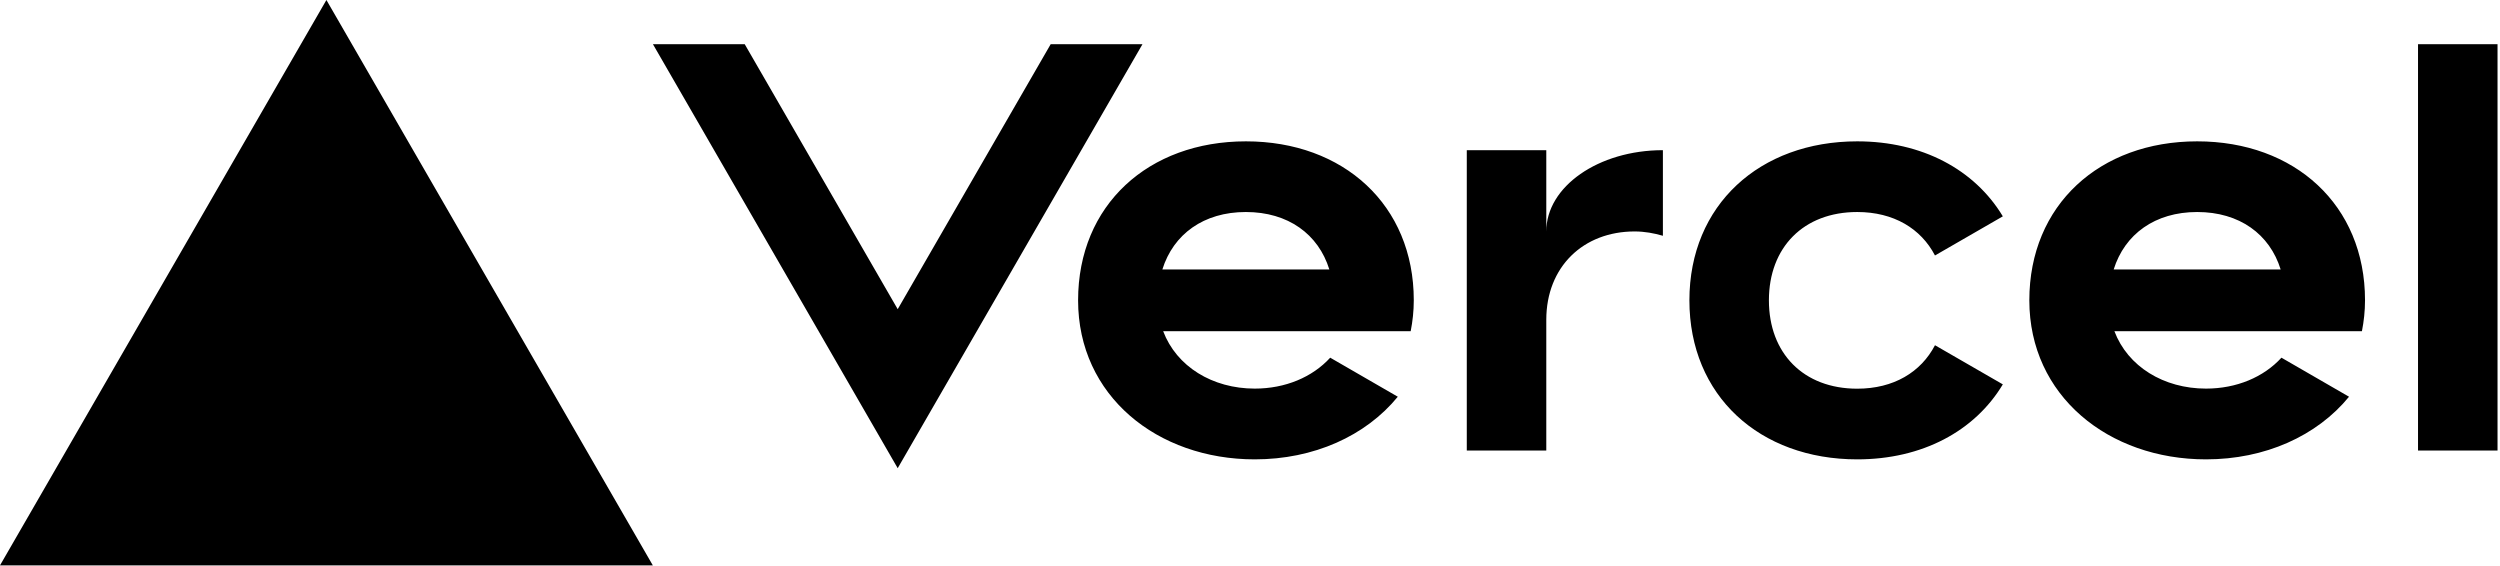
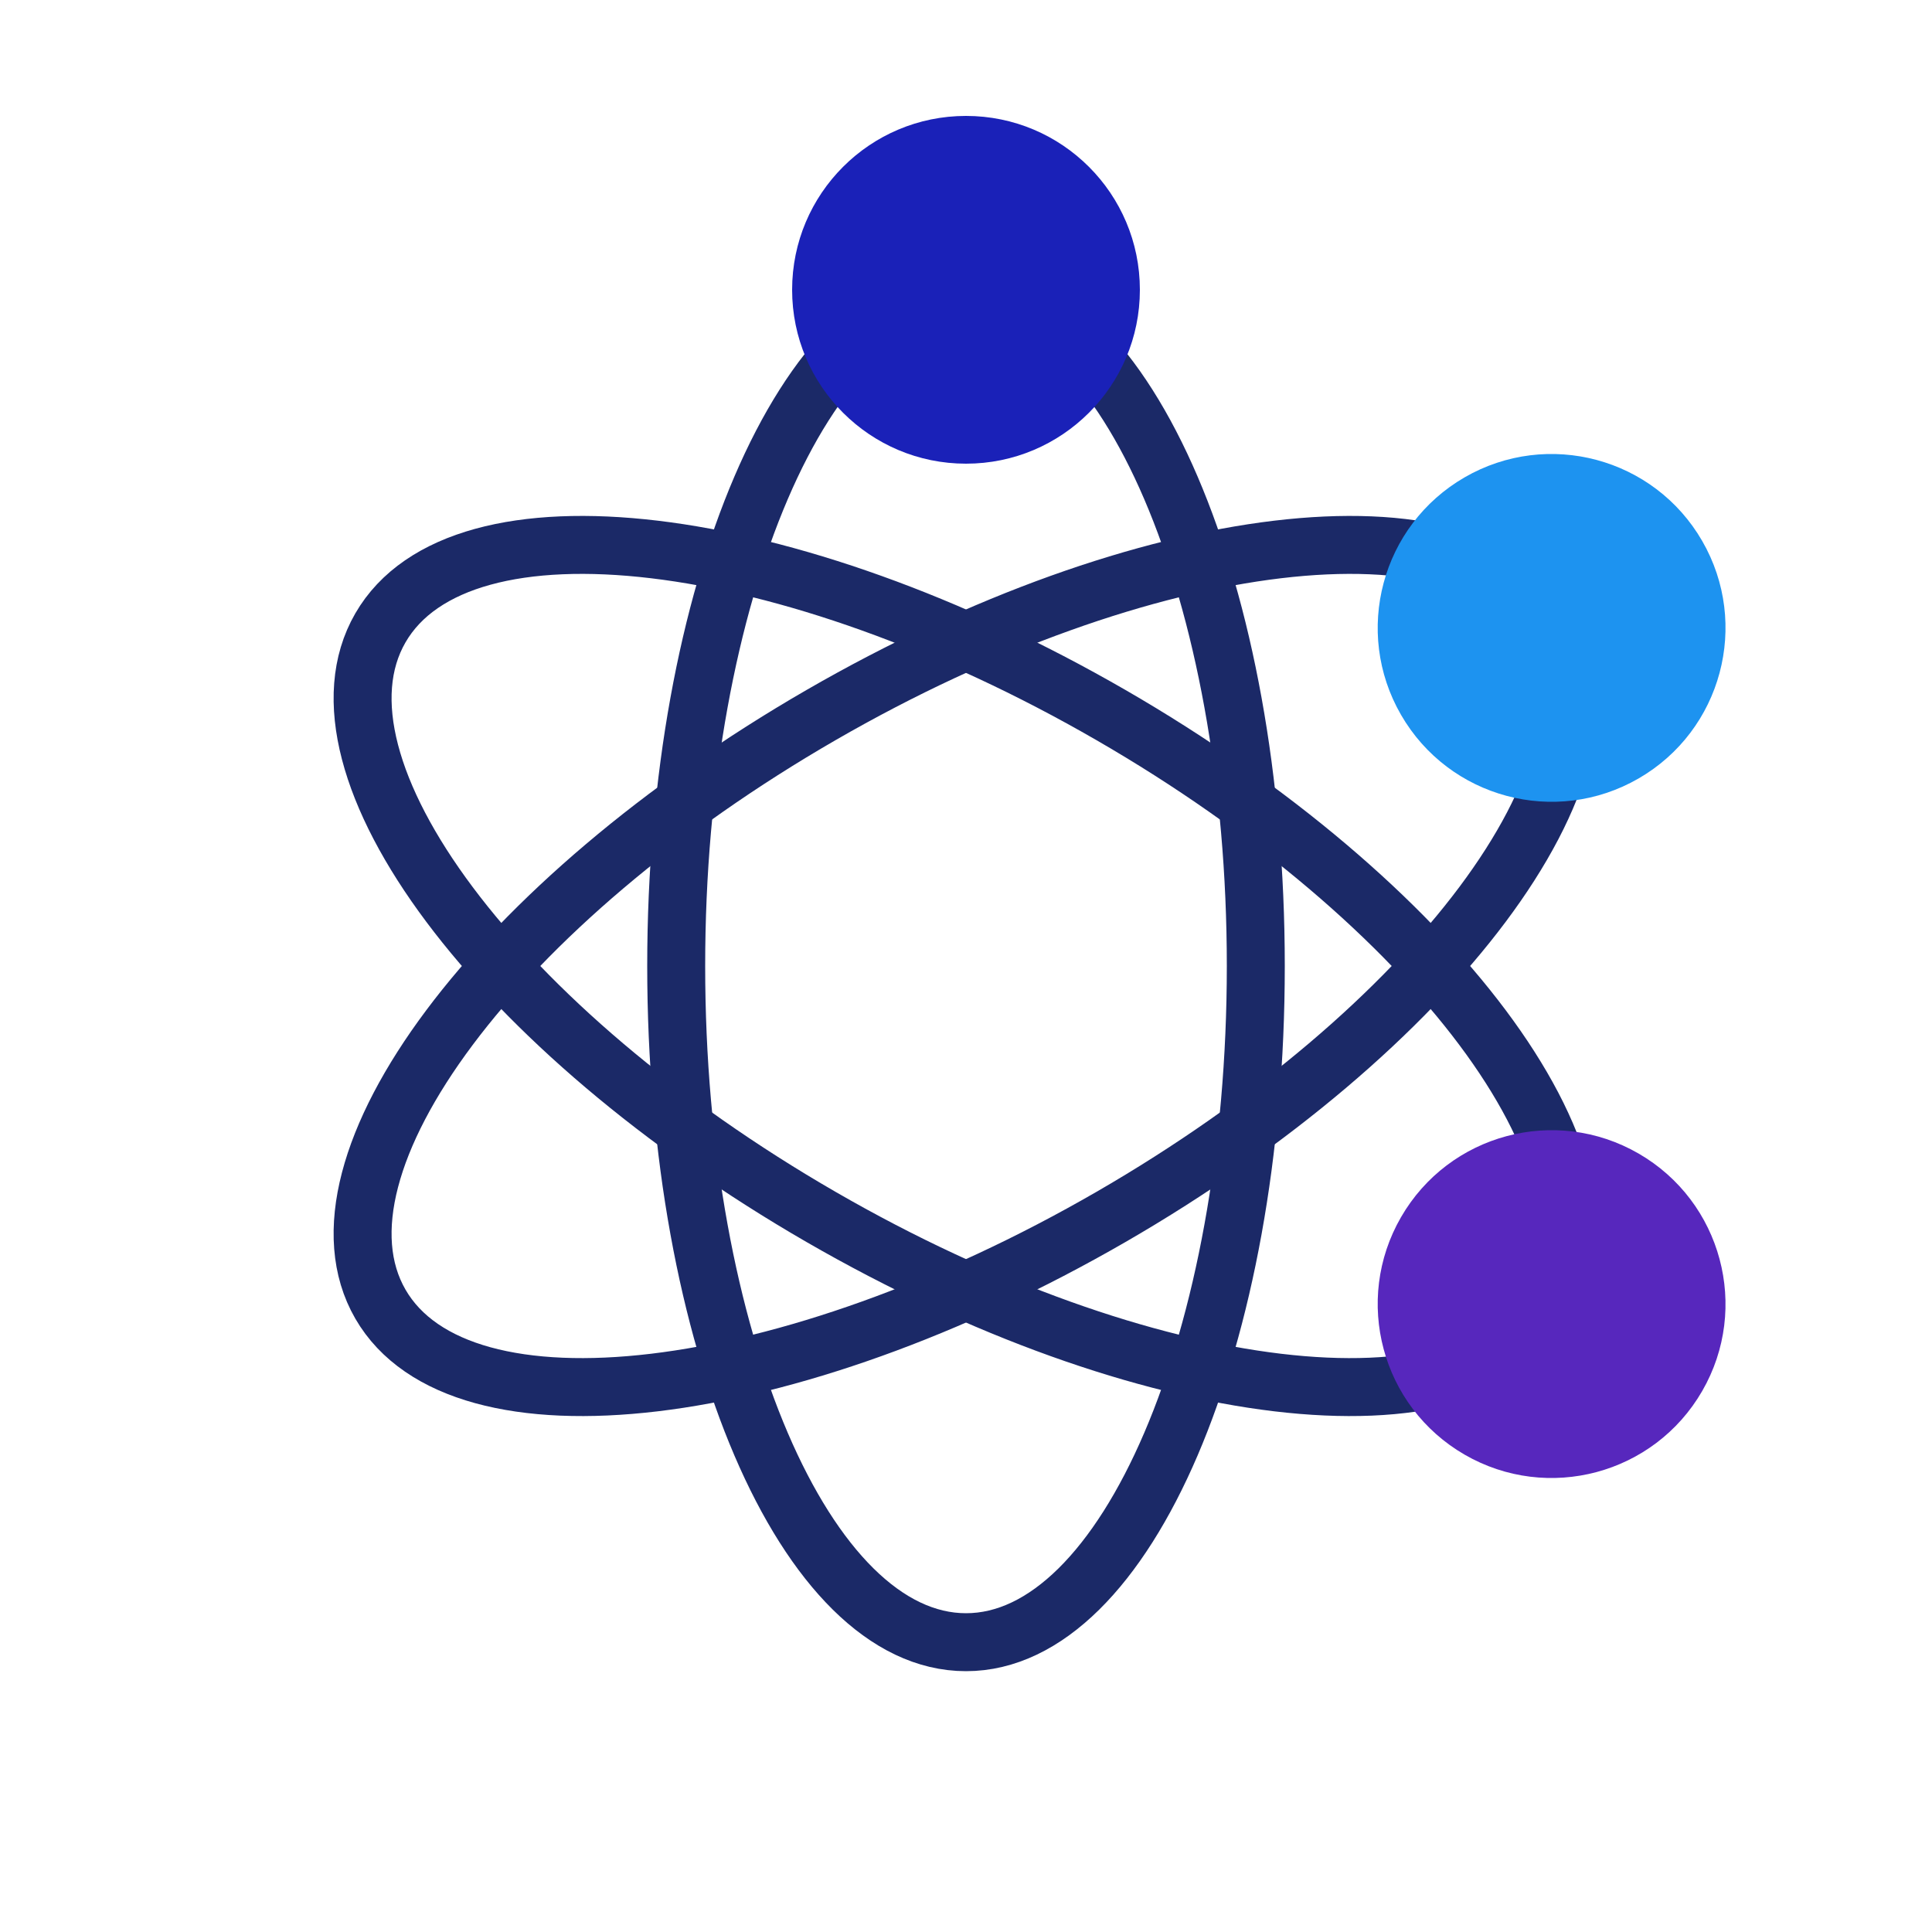
- <svg xmlns="http://www.w3.org/2000/svg" width="283" height="64" viewBox="0 0 283 64" fill="none">
-   <path d="M141.04 16c-11.04 0-19 7.2-19 18s8.96 18 20 18c6.67 0 12.55-2.64 16.19-7.09l-7.65-4.42c-2.02 2.21-5.09 3.5-8.54 3.5-4.79 0-8.86-2.5-10.37-6.5h28.02c.22-1.12.35-2.28.35-3.5 0-10.79-7.96-17.99-19-17.99zm-9.46 14.5c1.25-3.99 4.67-6.5 9.45-6.5 4.79 0 8.21 2.51 9.45 6.5h-18.9zM248.72 16c-11.04 0-19 7.2-19 18s8.96 18 20 18c6.67 0 12.55-2.64 16.19-7.09l-7.65-4.42c-2.02 2.21-5.09 3.5-8.54 3.5-4.79 0-8.86-2.5-10.37-6.5h28.02c.22-1.12.35-2.28.35-3.5 0-10.79-7.96-17.99-19-17.99zm-9.45 14.5c1.25-3.99 4.67-6.5 9.45-6.5 4.79 0 8.21 2.51 9.45 6.5h-18.9zM200.24 34c0 6 3.92 10 10 10 4.12 0 7.21-1.87 8.8-4.92l7.68 4.43c-3.18 5.3-9.14 8.49-16.48 8.49-11.05 0-19-7.2-19-18s7.96-18 19-18c7.34 0 13.29 3.19 16.48 8.49l-7.68 4.43c-1.59-3.05-4.68-4.92-8.8-4.92-6.07 0-10 4-10 10zm82.48-29v46h-9V5h9zM36.95 0L73.9 64H0L36.95 0zm92.38 5l-27.71 48L73.91 5H84.3l17.32 30 17.32-30h10.39zm58.91 12v9.69c-1-.29-2.06-.49-3.2-.49-5.81 0-10 4-10 10V51h-9V17h9v9.2c0-5.08 5.91-9.2 13.2-9.2z" fill="#000" />
+ <svg xmlns="http://www.w3.org/2000/svg" xmlns:xlink="http://www.w3.org/1999/xlink" style="margin: auto; display: block; --darkreader-inline-bgimage: initial; --darkreader-inline-bgcolor:#1f2223;" width="200px" height="200px" viewBox="0 0 100 100" preserveAspectRatio="xMidYMid" data-darkreader-inline-bgimage="" data-darkreader-inline-bgcolor="">
+   <defs>
+     <path id="path" d="M50 15A15 35 0 0 1 50 85A15 35 0 0 1 50 15" fill="none" data-darkreader-inline-fill="" style="--darkreader-inline-fill:none;" />
+     <path id="patha" d="M0 0A15 35 0 0 1 0 70A15 35 0 0 1 0 0" fill="none" data-darkreader-inline-fill="" style="--darkreader-inline-fill:none;" />
+   </defs>
+   <g transform="rotate(0 50 50)">
+     <use xlink:href="#path" stroke="#1b2967" stroke-width="3" data-darkreader-inline-stroke="" style="--darkreader-inline-stroke:#99b9e4;" />
+   </g>
+   <g transform="rotate(60 50 50)">
+     <use xlink:href="#path" stroke="#1b2967" stroke-width="3" data-darkreader-inline-stroke="" style="--darkreader-inline-stroke:#99b9e4;" />
+   </g>
+   <g transform="rotate(120 50 50)">
+     <use xlink:href="#path" stroke="#1b2967" stroke-width="3" data-darkreader-inline-stroke="" style="--darkreader-inline-stroke:#99b9e4;" />
+   </g>
+   <g transform="rotate(0 50 50)">
+     <circle cx="50" cy="15" r="9" fill="#1a21b8" data-darkreader-inline-fill="" style="--darkreader-inline-fill:#151a93;">
+       <animateMotion dur="1s" repeatCount="indefinite" begin="0s">
+         <mpath xlink:href="#patha" />
+       </animateMotion>
+     </circle>
+   </g>
+   <g transform="rotate(60 50 50)">
+     <circle cx="50" cy="15" r="9" fill="#1d93f0" data-darkreader-inline-fill="" style="--darkreader-inline-fill:#0c6cb7;">
+       <animateMotion dur="1s" repeatCount="indefinite" begin="-0.167s">
+         <mpath xlink:href="#patha" />
+       </animateMotion>
+     </circle>
+   </g>
+   <g transform="rotate(120 50 50)">
+     <circle cx="50" cy="15" r="9" fill="#5727bd" data-darkreader-inline-fill="" style="--darkreader-inline-fill:#461f97;">
+       <animateMotion dur="1s" repeatCount="indefinite" begin="-0.333s">
+         <mpath xlink:href="#patha" />
+       </animateMotion>
+     </circle>
+   </g>
</svg>
